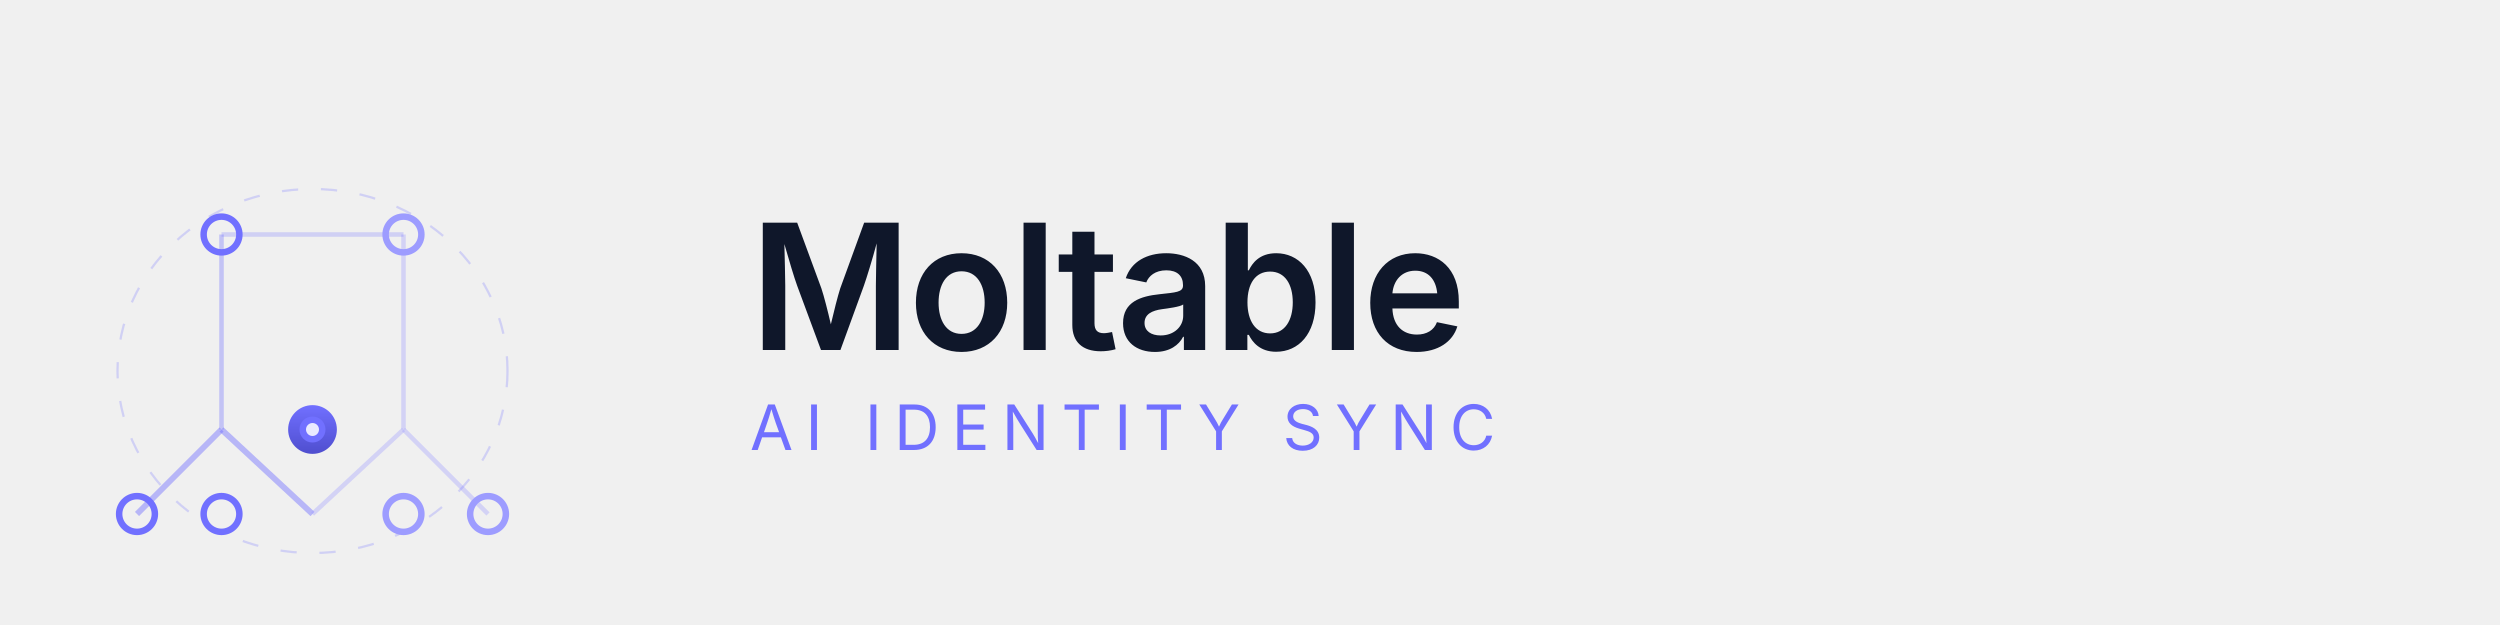
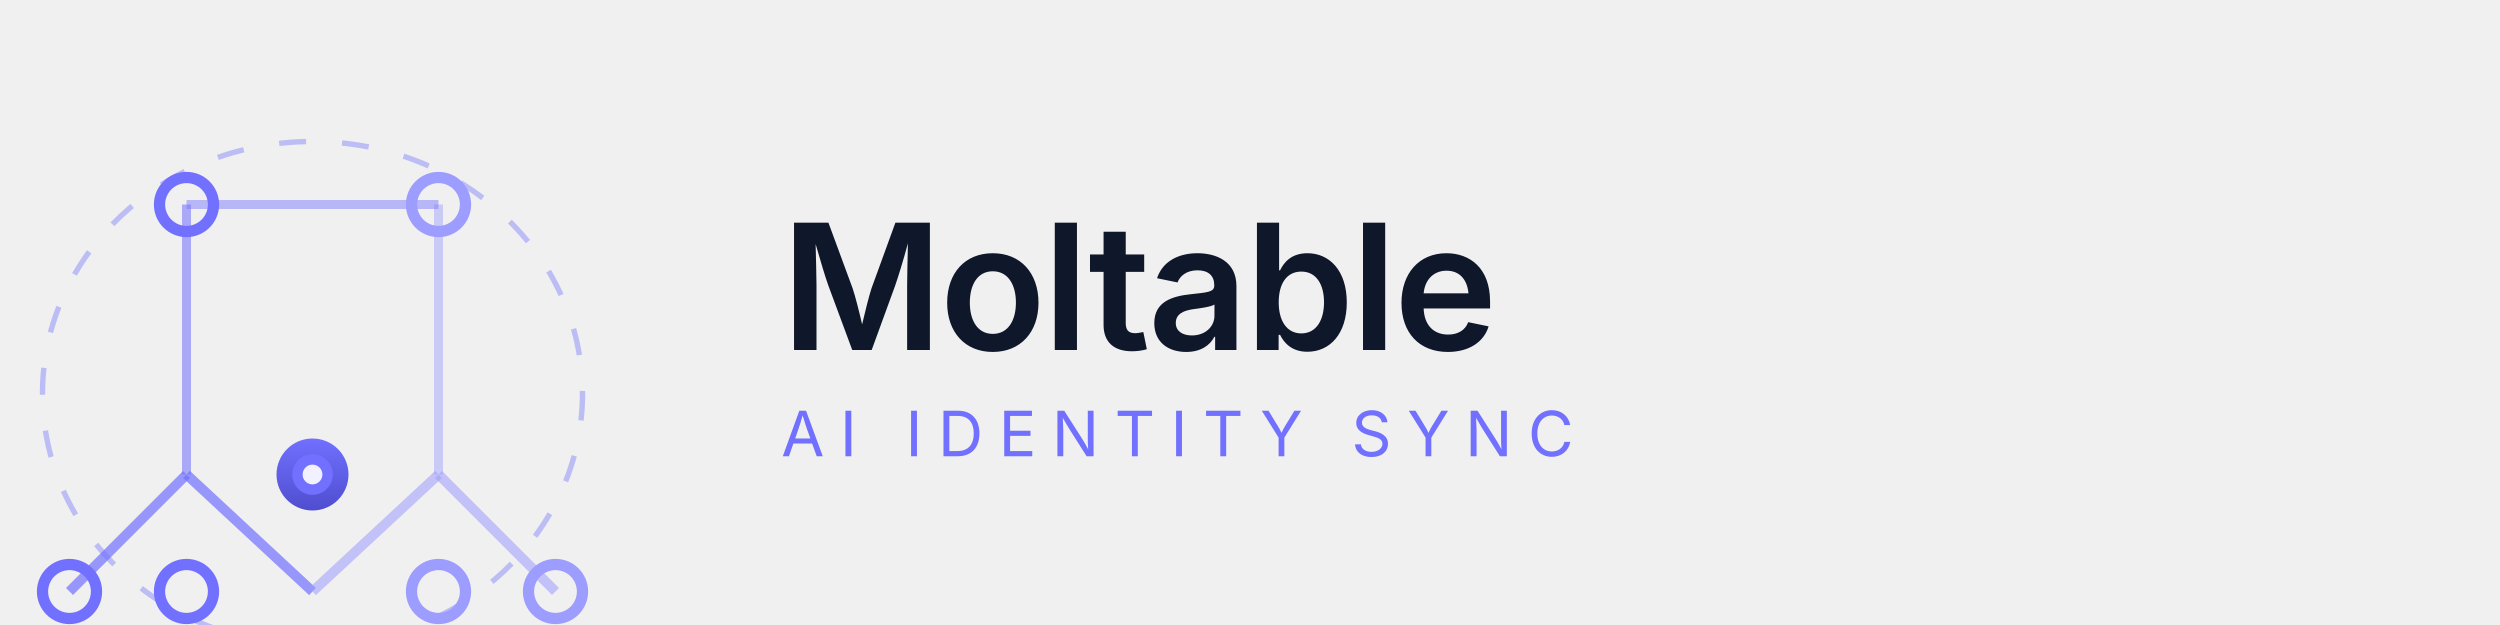
<svg xmlns="http://www.w3.org/2000/svg" viewBox="0 0 400 100" fill="none">
  <defs>
    <linearGradient id="g" x1="0" y1="0" x2="0" y2="1">
      <stop offset="0%" stop-color="#7170ff" />
      <stop offset="100%" stop-color="#4f4ecf" />
    </linearGradient>
  </defs>
-   <g transform="translate(50,50) scale(0.52) translate(-100,-100)">
-     <line x1="46" y1="162" x2="72" y2="136" stroke="#7170ff" stroke-width="1.8" stroke-opacity="0.45" />
-     <line x1="72" y1="136" x2="100" y2="162" stroke="#7170ff" stroke-width="1.8" stroke-opacity="0.45" />
-     <line x1="100" y1="162" x2="128" y2="136" stroke="#9d9cff" stroke-width="1.4" stroke-opacity="0.35" />
-     <line x1="128" y1="136" x2="154" y2="162" stroke="#9d9cff" stroke-width="1.4" stroke-opacity="0.35" />
-     <line x1="72" y1="136" x2="72" y2="76" stroke="#7170ff" stroke-width="1.4" stroke-opacity="0.35" />
-     <line x1="128" y1="136" x2="128" y2="76" stroke="#9d9cff" stroke-width="1.4" stroke-opacity="0.35" />
-     <line x1="72" y1="76" x2="128" y2="76" stroke="#7170ff" stroke-width="1.4" stroke-opacity="0.25" />
-     <ellipse cx="100" cy="118" rx="60" ry="56" fill="none" stroke="#7170ff" stroke-width="0.7" stroke-dasharray="5 7" opacity="0.25" />
-     <circle cx="100" cy="136" r="7.5" fill="url(#g)" />
-     <circle cx="100" cy="136" r="4" fill="#7170ff" />
-     <circle cx="100" cy="136" r="2" fill="#fff" opacity="0.85" />
-     <circle cx="46" cy="162" r="5.5" fill="none" stroke="#7170ff" stroke-width="2" />
-     <circle cx="72" cy="162" r="5.5" fill="none" stroke="#7170ff" stroke-width="2" />
-     <circle cx="128" cy="162" r="5.5" fill="none" stroke="#9d9cff" stroke-width="2" />
-     <circle cx="154" cy="162" r="5.5" fill="none" stroke="#9d9cff" stroke-width="2" />
-     <circle cx="72" cy="76" r="5.5" fill="none" stroke="#7170ff" stroke-width="2" />
-     <circle cx="128" cy="76" r="5.5" fill="none" stroke="#9d9cff" stroke-width="2" />
+   <g transform="translate(50,50) scale(0.72) translate(-100,-100)">
+     <line x1="46" y1="162" x2="72" y2="136" stroke="#7170ff" stroke-width="2.2" stroke-opacity="0.7" />
+     <line x1="72" y1="136" x2="100" y2="162" stroke="#7170ff" stroke-width="2.2" stroke-opacity="0.7" />
+     <line x1="100" y1="162" x2="128" y2="136" stroke="#9d9cff" stroke-width="2.2" stroke-opacity="0.55" />
+     <line x1="128" y1="136" x2="154" y2="162" stroke="#9d9cff" stroke-width="2.2" stroke-opacity="0.55" />
+     <line x1="72" y1="136" x2="72" y2="76" stroke="#7170ff" stroke-width="2.0" stroke-opacity="0.55" />
+     <line x1="128" y1="136" x2="128" y2="76" stroke="#9d9cff" stroke-width="2.0" stroke-opacity="0.45" />
+     <line x1="72" y1="76" x2="128" y2="76" stroke="#7170ff" stroke-width="2.0" stroke-opacity="0.45" />
+     <ellipse cx="100" cy="118" rx="60" ry="56" fill="none" stroke="#7170ff" stroke-width="1.2" stroke-dasharray="6 8" opacity="0.4" />
+     <circle cx="100" cy="136" r="8" fill="url(#g)" />
+     <circle cx="100" cy="136" r="4.5" fill="#7170ff" />
+     <circle cx="100" cy="136" r="2.2" fill="#fff" opacity="0.9" />
+     <circle cx="46" cy="162" r="6" fill="none" stroke="#7170ff" stroke-width="2.5" />
+     <circle cx="72" cy="162" r="6" fill="none" stroke="#7170ff" stroke-width="2.5" />
+     <circle cx="128" cy="162" r="6" fill="none" stroke="#9d9cff" stroke-width="2.5" />
+     <circle cx="154" cy="162" r="6" fill="none" stroke="#9d9cff" stroke-width="2.5" />
+     <circle cx="72" cy="76" r="6" fill="none" stroke="#7170ff" stroke-width="2.5" />
+     <circle cx="128" cy="76" r="6" fill="none" stroke="#9d9cff" stroke-width="2.5" />
  </g>
-   <text x="120" y="56" font-family="Inter, system-ui, -apple-system, sans-serif" font-weight="590" font-size="28" letter-spacing="-0.5px" fill="#0f172a">Moltable</text>
-   <text x="120" y="72" font-family="Inter, system-ui, -apple-system, sans-serif" font-weight="400" font-size="10" letter-spacing="2px" fill="#7170ff">AI IDENTITY SYNC</text>
+   <text x="125" y="56" font-family="Inter, system-ui, -apple-system, sans-serif" font-weight="620" font-size="28" letter-spacing="-0.5px" fill="#0f172a">Moltable</text>
+   <text x="125" y="73" font-family="Inter, system-ui, -apple-system, sans-serif" font-weight="400" font-size="10" letter-spacing="2.5px" fill="#7170ff">AI IDENTITY SYNC</text>
</svg>
